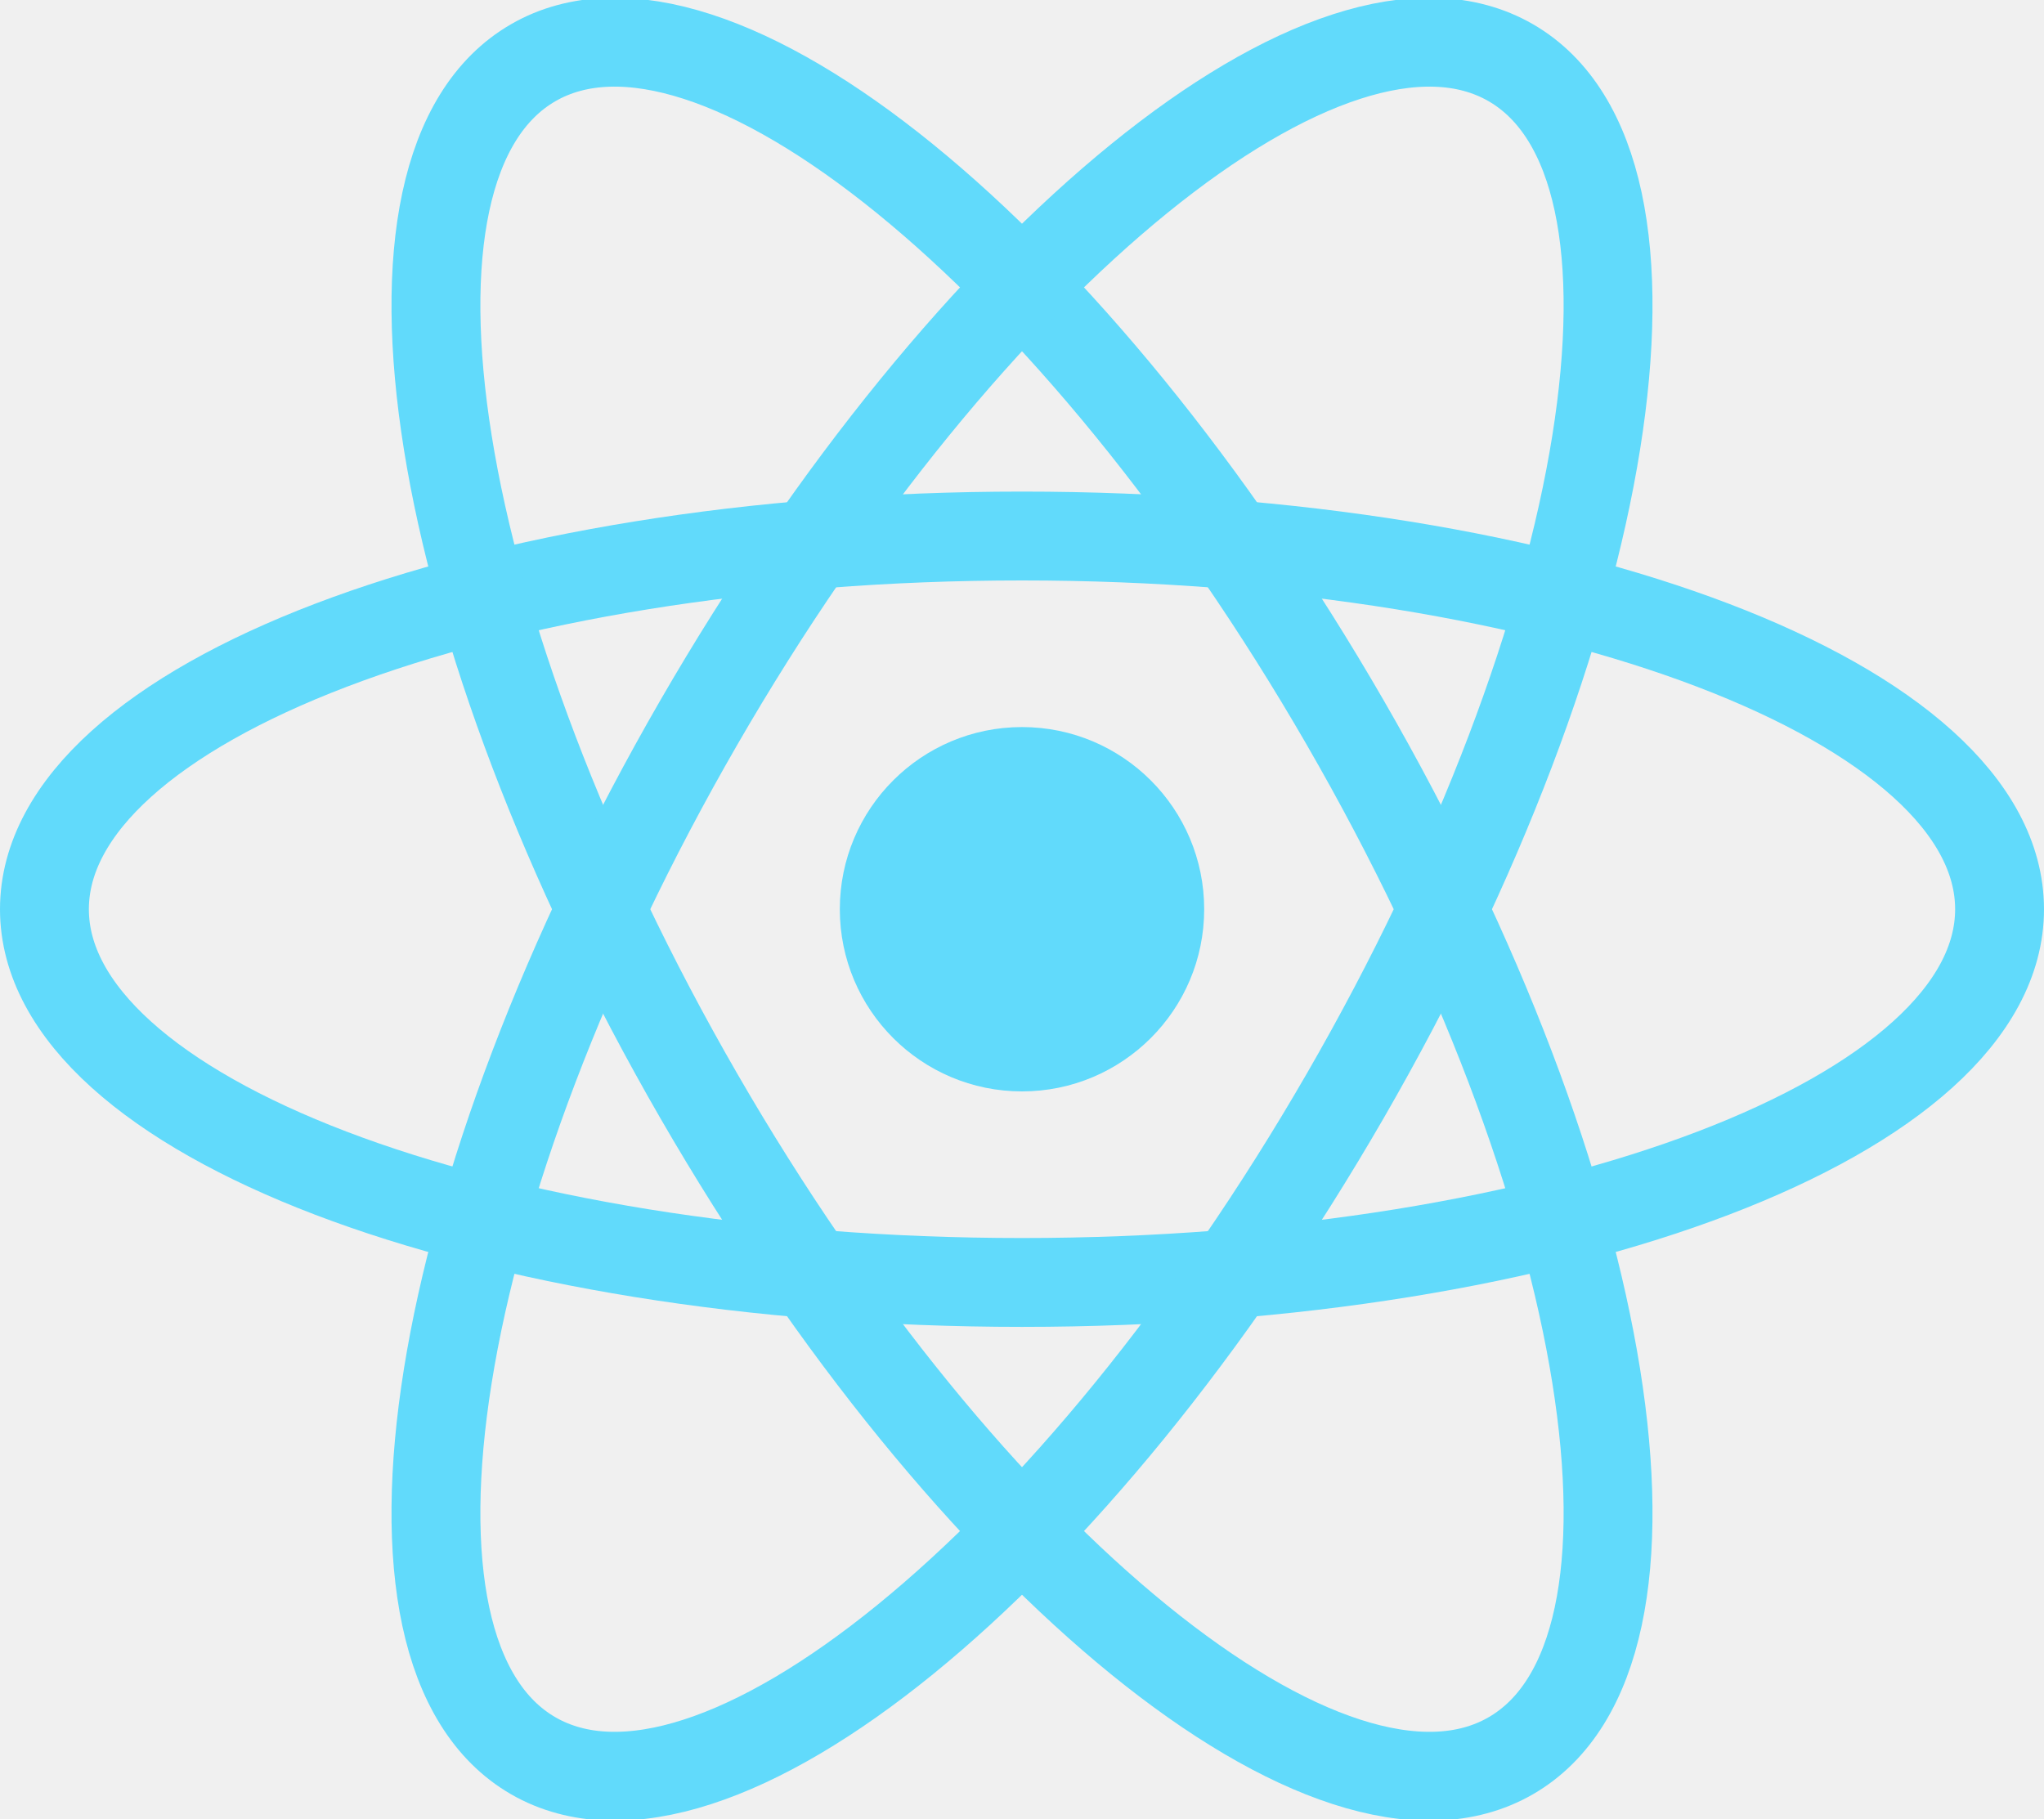
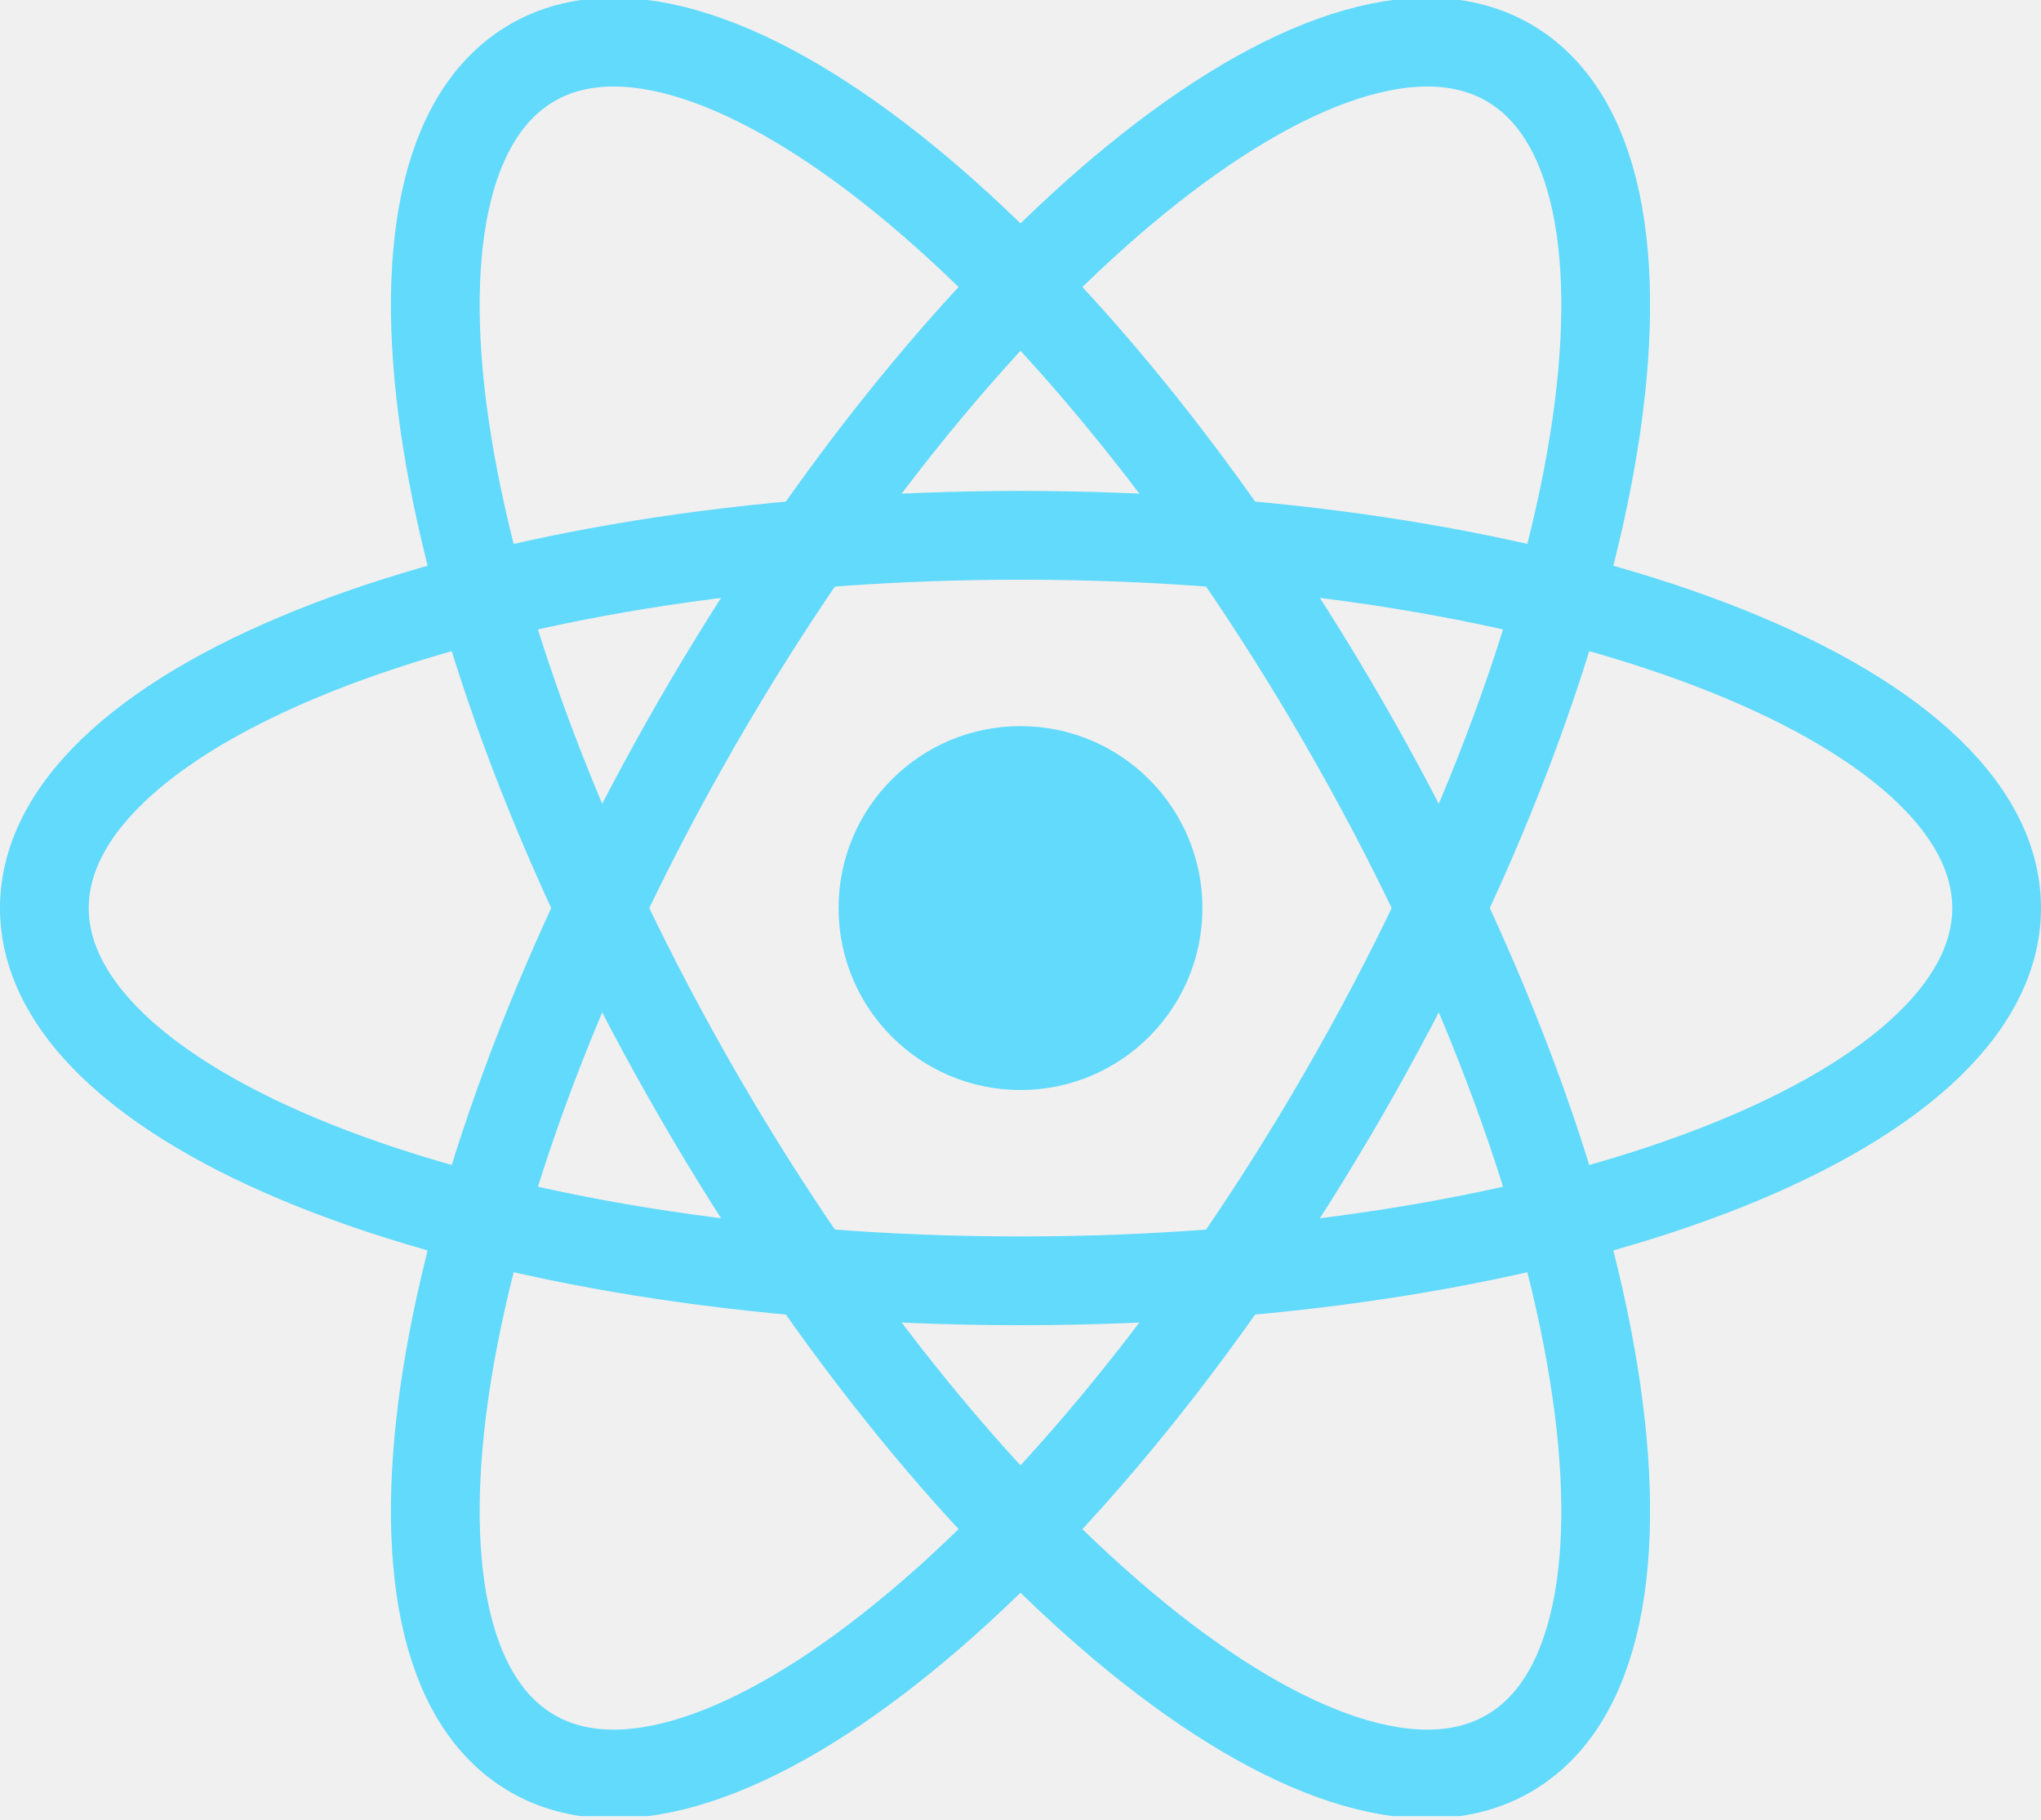
- <svg xmlns="http://www.w3.org/2000/svg" viewBox="-11.5 -10.232 23 20.463">
-   <circle cx="0" cy="0" r="2.05" fill="#61dafb" />
-   <g stroke="#61dafb" stroke-width="1" fill="none">
-     <ellipse rx="11" ry="4.2" />
-     <ellipse rx="11" ry="4.2" transform="rotate(60)" />
-     <ellipse rx="11" ry="4.2" transform="rotate(120)" />
+ <svg xmlns="http://www.w3.org/2000/svg" width="230" height="205" viewBox="0 0 230 205" fill="none">
+   <g clip-path="url(#clip0_6_2)">
+     <path d="M115 122.817C126.322 122.817 135.5 113.639 135.5 102.317C135.5 90.996 126.322 81.817 115 81.817C103.678 81.817 94.5 90.996 94.5 102.317C94.5 113.639 103.678 122.817 115 122.817Z" fill="#61DAFB" />
+     <path d="M115 144.317C175.751 144.317 225 125.513 225 102.317C225 79.121 175.751 60.317 115 60.317C54.249 60.317 5 79.121 5 102.317C5 125.513 54.249 144.317 115 144.317Z" stroke="#61DAFB" stroke-width="10" />
+     <path d="M78.627 123.317C109.003 175.93 149.912 209.178 170 197.58C190.088 185.982 181.749 133.93 151.373 81.317C120.997 28.705 80.088 -4.543 60 7.055C39.912 18.653 48.251 70.705 78.627 123.317Z" stroke="#61DAFB" stroke-width="10" />
+     <path d="M78.627 81.317C48.251 133.93 39.912 185.982 60 197.58C80.088 209.178 120.997 175.93 151.373 123.317C181.749 70.705 190.088 18.653 170 7.055C149.912 -4.543 109.003 28.705 78.627 81.317Z" stroke="#61DAFB" stroke-width="10" />
  </g>
+   <defs>
+     <clipPath id="clip0_6_2">
+       <rect width="230" height="204.635" fill="white" />
+     </clipPath>
+   </defs>
</svg>
